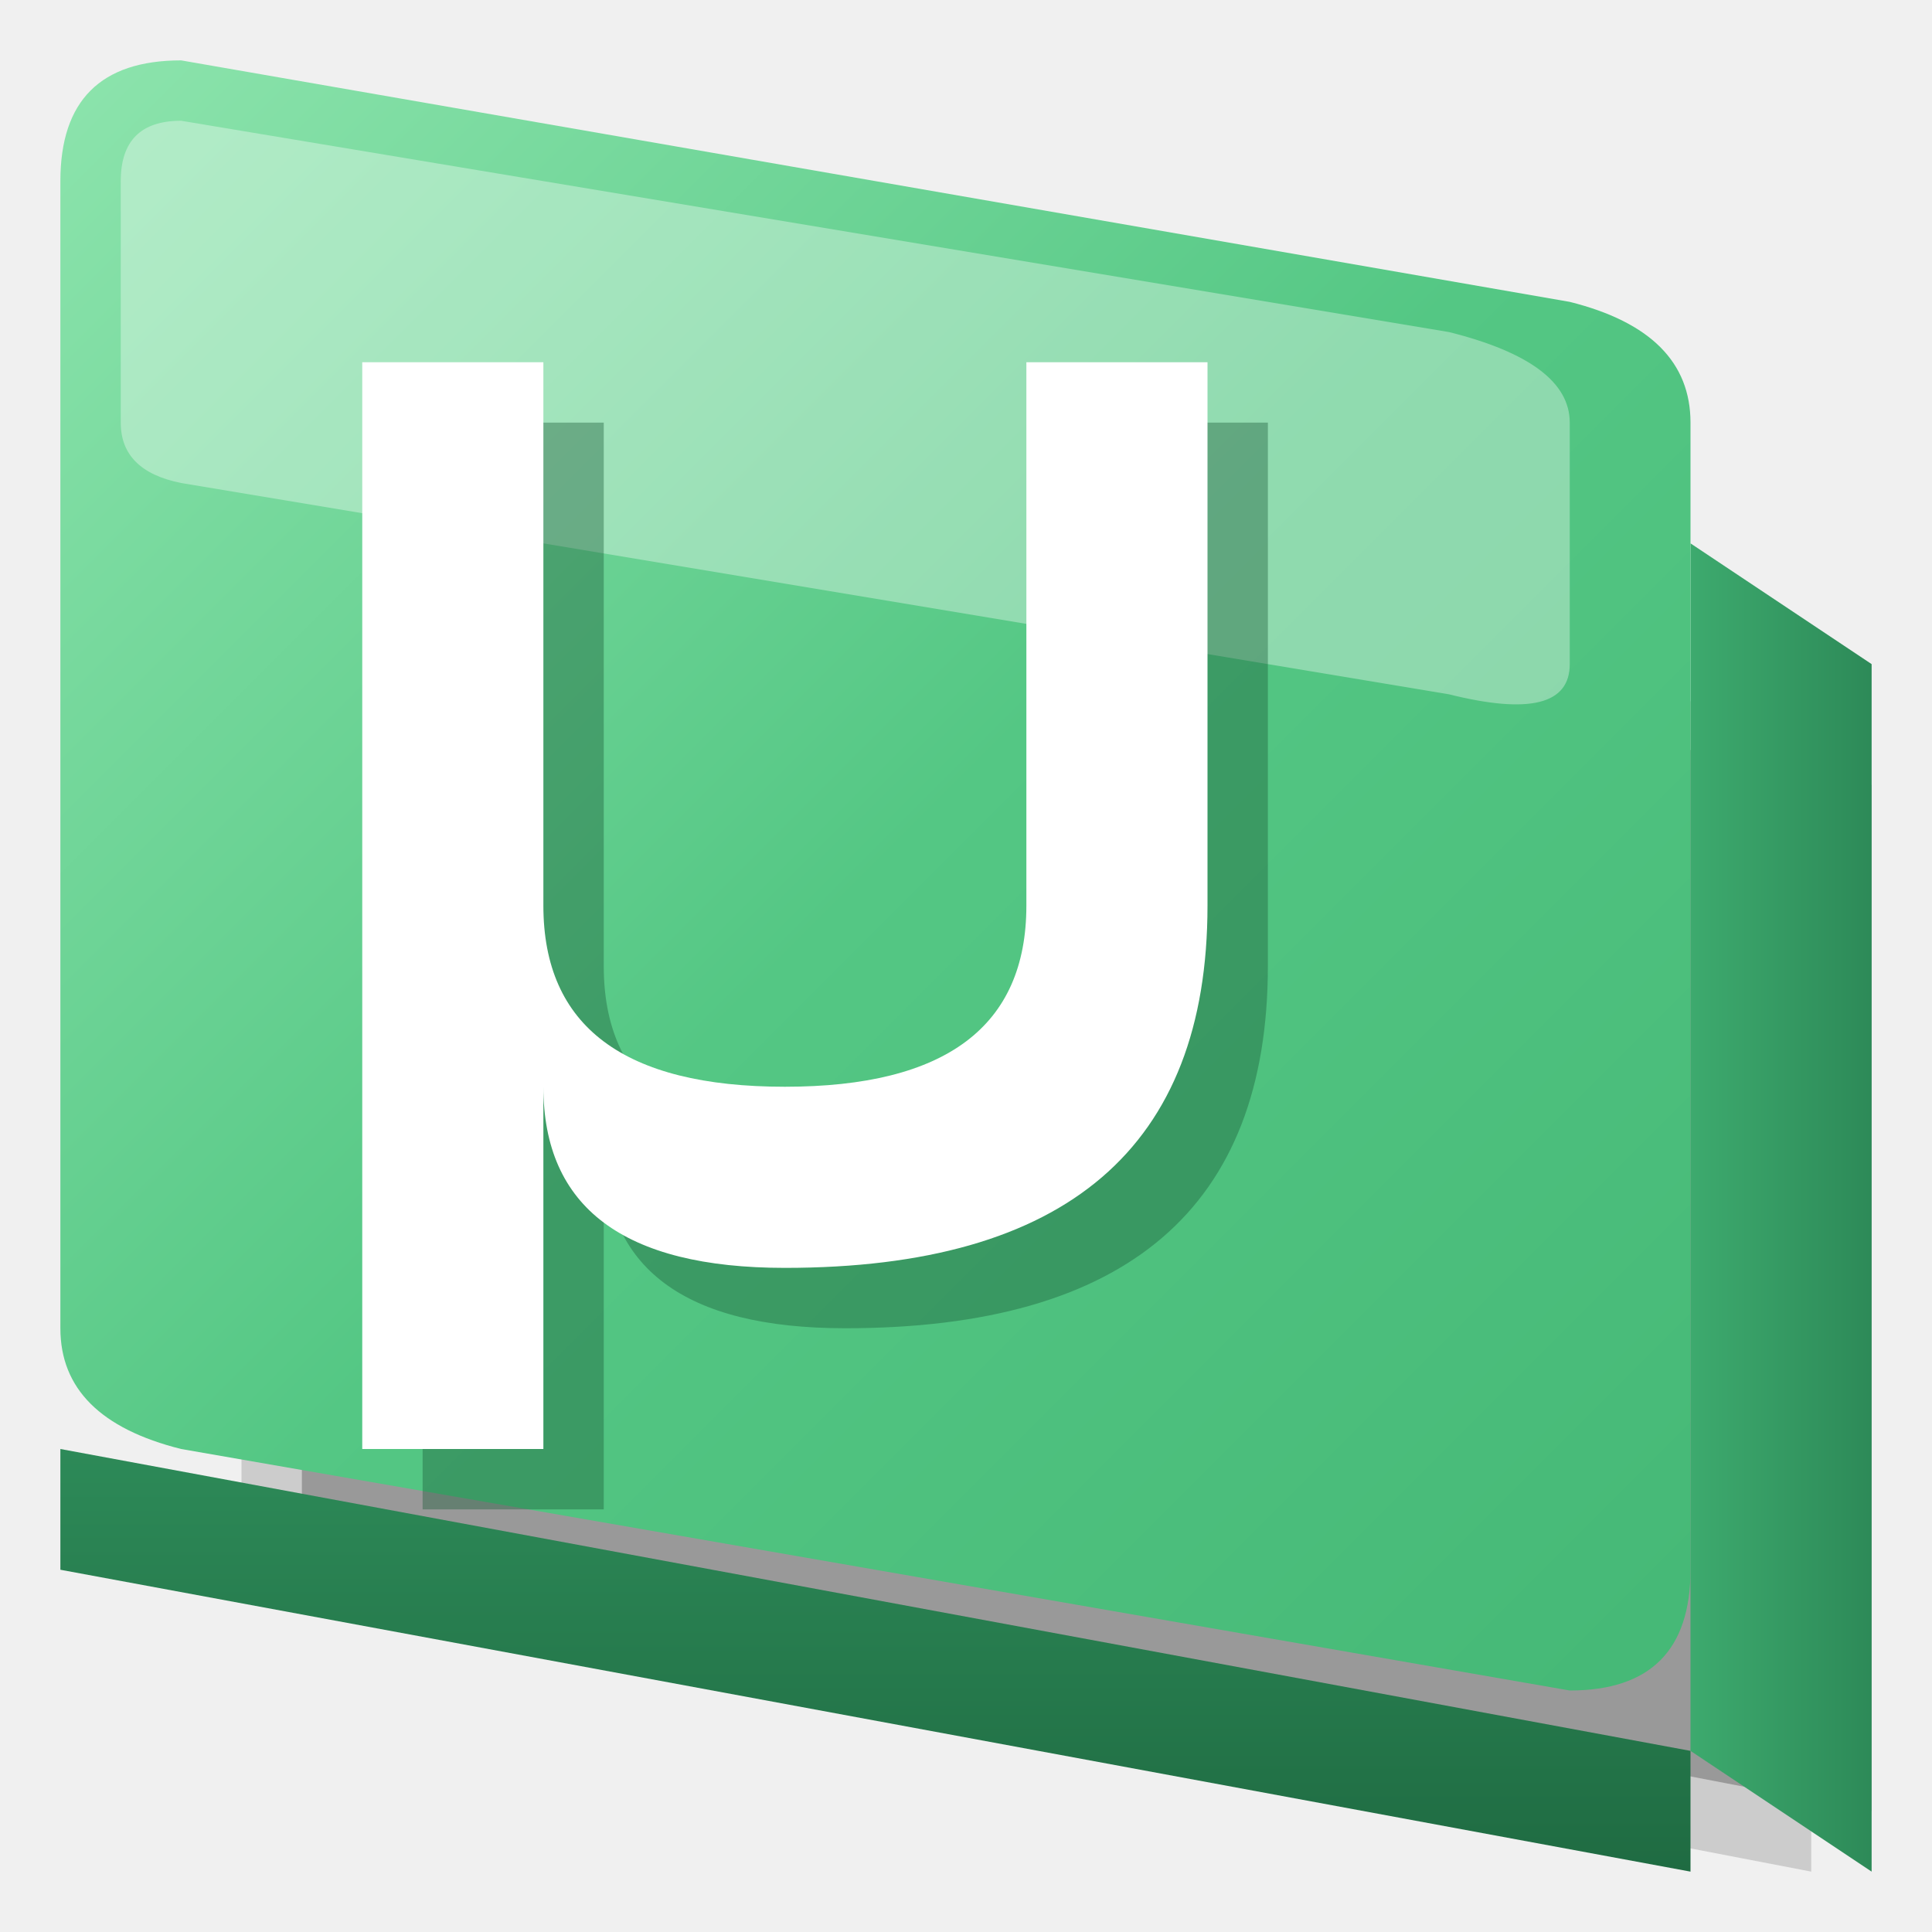
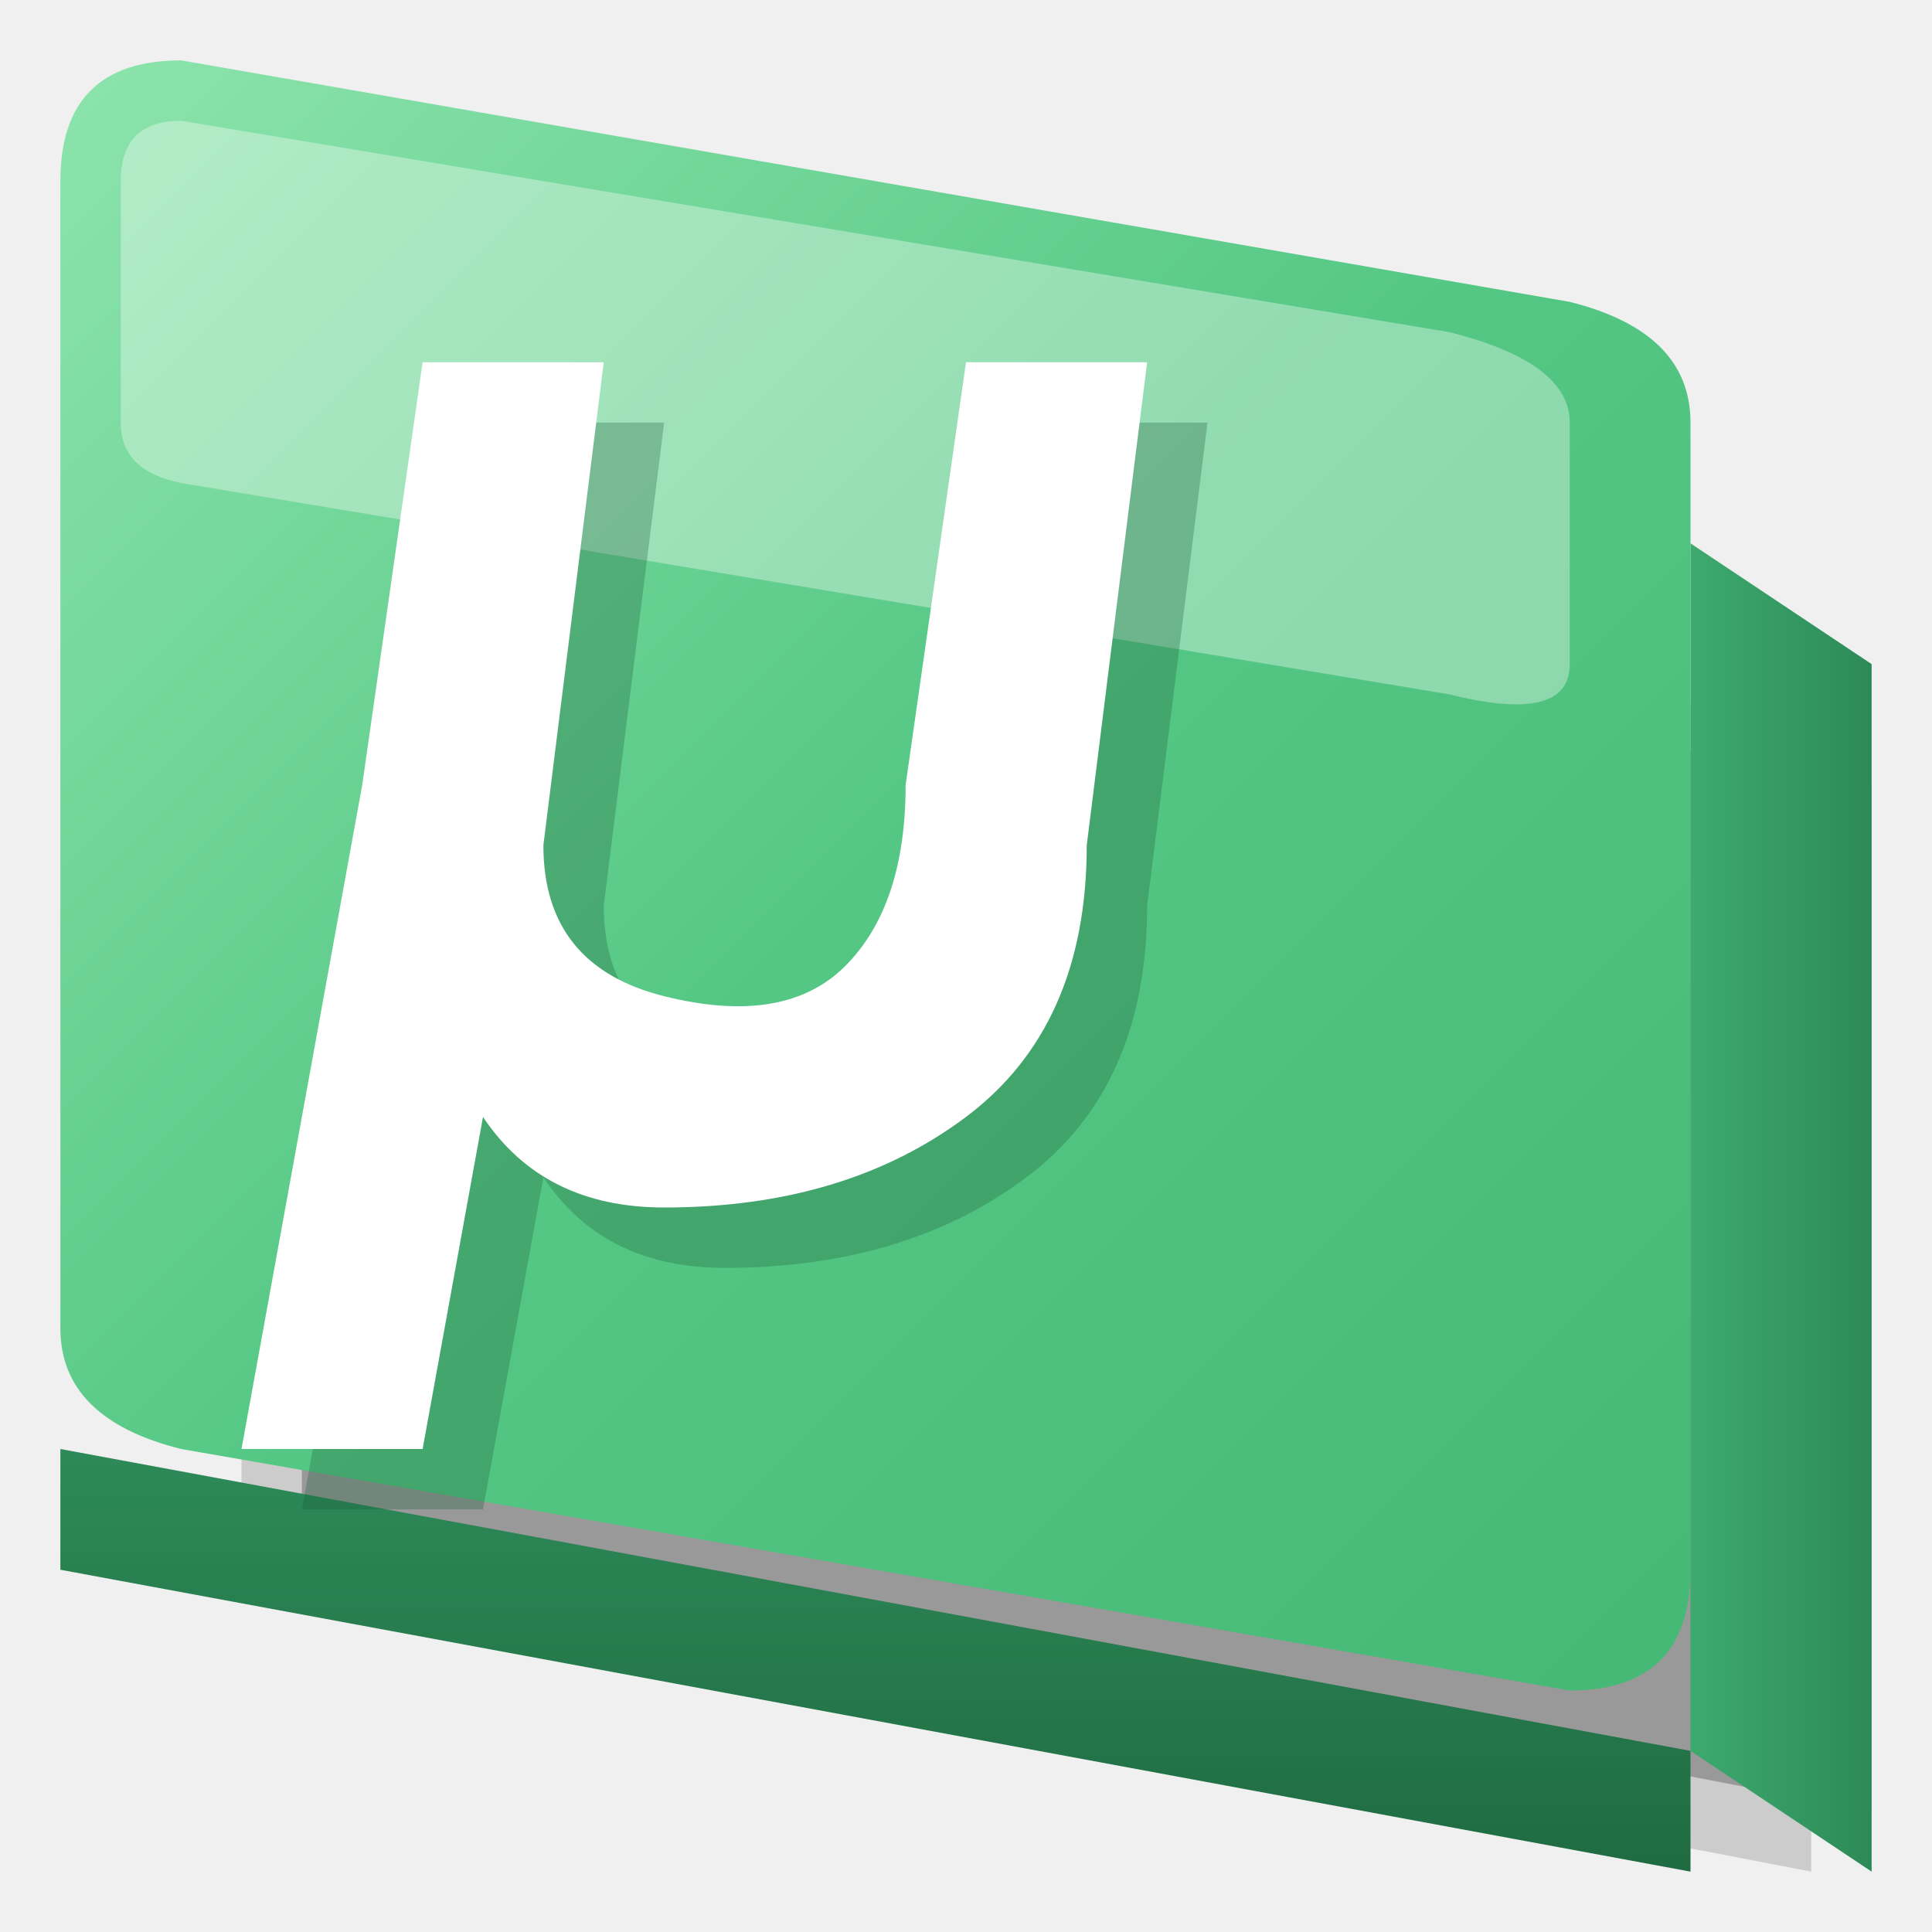
<svg xmlns="http://www.w3.org/2000/svg" viewBox="0 0 32 32" width="32" height="32">
  <defs>
    <linearGradient id="topFace" x1="0%" y1="0%" x2="100%" y2="100%">
      <stop offset="0%" style="stop-color:#8DE4AD" />
      <stop offset="50%" style="stop-color:#54C784" />
      <stop offset="100%" style="stop-color:#45B876" />
    </linearGradient>
    <linearGradient id="rightEdge" x1="0%" y1="0%" x2="100%" y2="0%">
      <stop offset="0%" style="stop-color:#3DAA6E" />
      <stop offset="100%" style="stop-color:#2D8A58" />
    </linearGradient>
    <linearGradient id="bottomEdge" x1="0%" y1="0%" x2="0%" y2="100%">
      <stop offset="0%" style="stop-color:#2D8A58" />
      <stop offset="100%" style="stop-color:#1F6B42" />
    </linearGradient>
  </defs>
  <path d="M 5 8 L 31 13 L 31 30 L 5 25 Z" fill="#000000" opacity="0.25" />
  <path d="M 4 7 L 30 12 L 30 31 L 4 26 Z" fill="#000000" opacity="0.15" />
  <path d="M 1 26 L 28 31 L 28 29 L 1 24 Z" fill="url(#bottomEdge)" />
  <path d="M 28 29 L 31 31 L 31 11 L 28 9 Z" fill="url(#rightEdge)" />
  <path d="M 1 3 Q 1 1 3 1 L 26 5 Q 28 5.5 28 7 L 28 26 Q 28 28 26 28 L 3 24 Q 1 23.5 1 22 Z" fill="url(#topFace)" />
  <path d="M 3 2 L 24 5.5 Q 26 6 26 7 L 26 11 Q 26 12 24 11.5 L 3 8 Q 2 7.8 2 7 L 2 3 Q 2 2 3 2 Z" fill="#FFFFFF" opacity="0.35" />
-   <path fill="#1A5A38" opacity="0.4" d="M 10 7 L 10 16 Q 10 19 14 19 Q 18 19 18 16 L 18 7 L 21 7 L 21 16 Q 21 22 14 22 Q 10 22 10 19 L 10 25 L 7 25 L 7 7 Z" />
-   <path fill="#FFFFFF" d="M 9 6 L 9 15 Q 9 18 13 18 Q 17 18 17 15 L 17 6 L 20 6 L 20 15 Q 20 21 13 21 Q 9 21 9 18 L 9 24 L 6 24 L 6 6 Z" />
+   <path fill="#1A5A38" opacity="0.3" d="     M 8 7 L 11 7 L 10 15 Q 10 17 12 17.5 Q 14 18 15 17 Q 16 16 16 14 L 17 7 L 20 7 L 19 15     Q 19 18 17 19.5 Q 15 21 12 21 Q 10 21 9 19.5 L 8 25 L 5 25 L 7 14 Z" />
+   <path fill="#FFFFFF" d="     M 7 6 L 10 6 L 9 14 Q 9 16 11 16.5 Q 13 17 14 16 Q 15 15 15 13 L 16 6 L 19 6 L 18 14     Q 18 17 16 18.5 Q 14 20 11 20 Q 9 20 8 18.5 L 7 24 L 4 24 L 6 13 Z" />
</svg>
